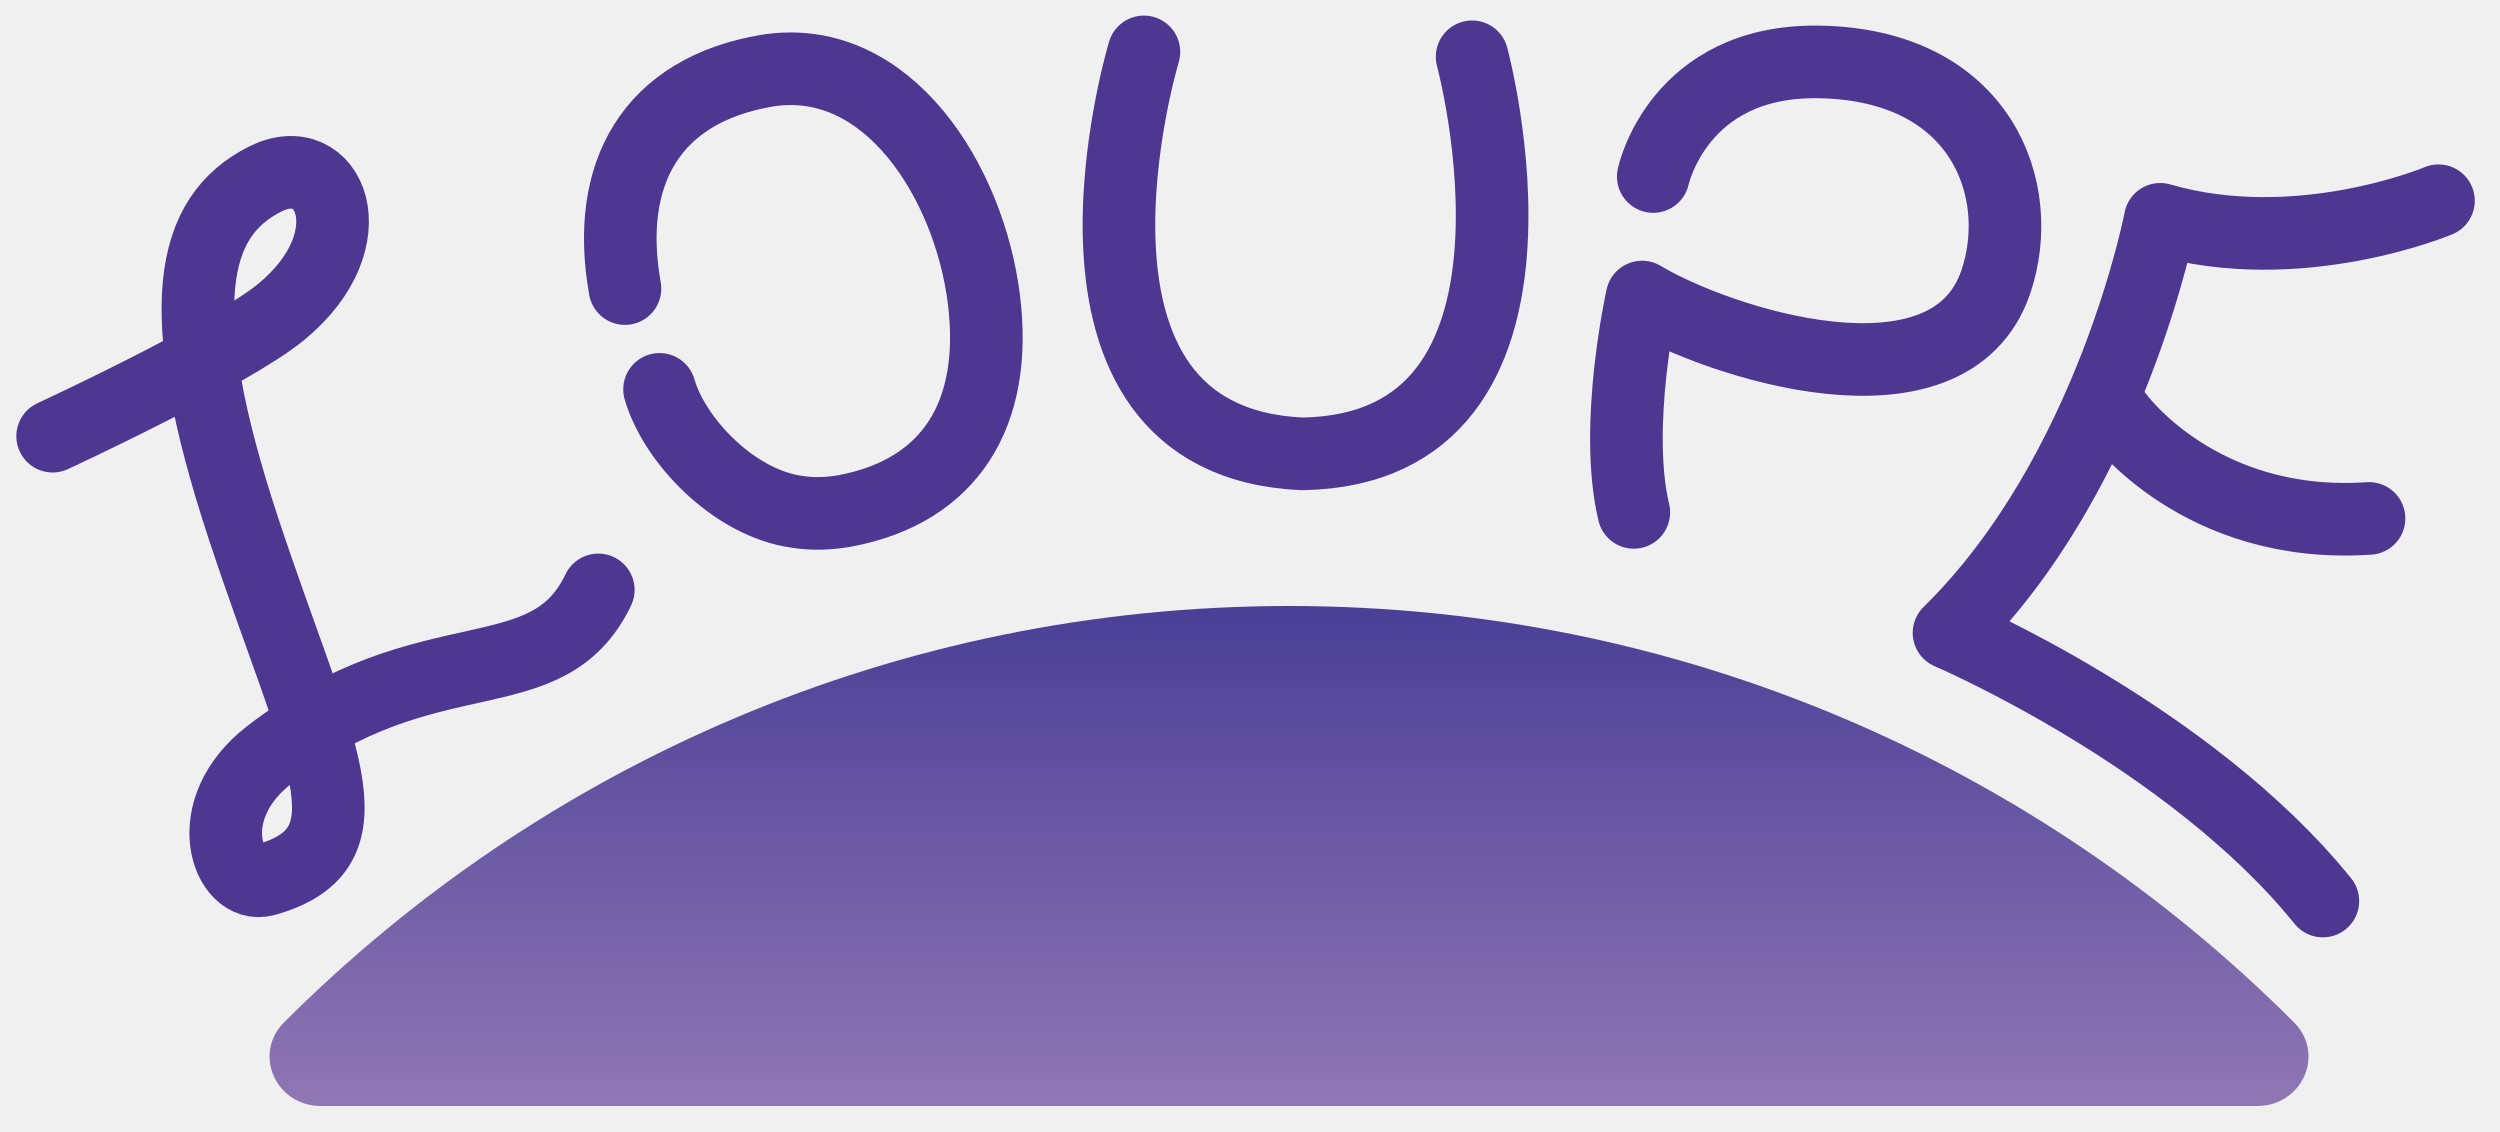
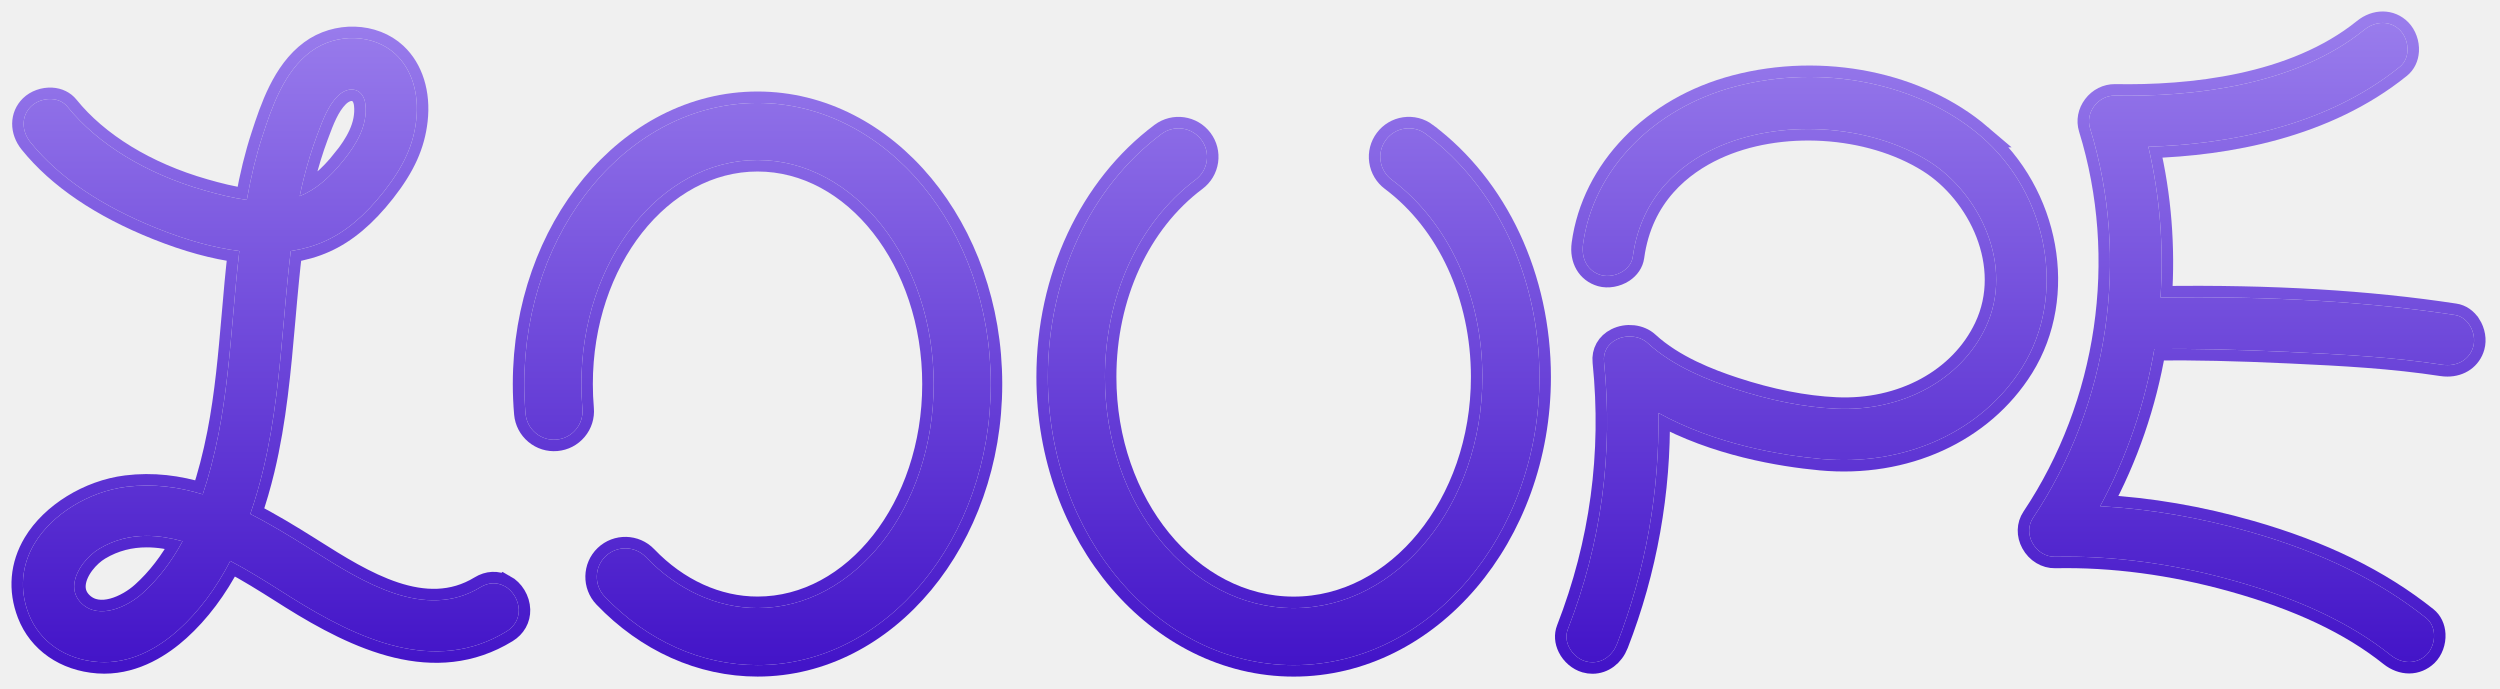
- <svg xmlns="http://www.w3.org/2000/svg" width="95" height="43" viewBox="0 0 95 43" fill="none">
-   <path d="M2 16.575C2 16.575 8.745 13.455 10.697 11.844C14.054 9.073 12.533 5.569 10.079 6.803C7.262 8.219 6.461 11.63 9.255 20.091C12.05 28.553 14.437 32.219 10.077 33.437C8.661 33.833 7.494 30.794 10.248 28.673C16.284 24.026 20.78 26.495 22.735 22.416M55.94 2.158C55.94 2.158 59.971 17.081 49.478 17.247C38.995 16.768 43.469 1.972 43.469 1.972M23.749 10.966C22.968 6.589 24.75 3.42 29.162 2.683C33.734 1.963 36.829 6.914 37.387 11.364C37.937 15.748 36.088 18.658 32.136 19.409C31.531 19.521 30.892 19.547 30.285 19.448C27.897 19.12 25.627 16.747 25.063 14.795M62.823 6.707C62.823 6.707 63.762 2.273 69.107 2.353C75.297 2.445 77.022 7.225 75.843 10.707C74.078 15.913 65.245 13.002 62.4 11.287C62.4 11.287 61.303 16.191 62.085 19.471M92.662 7.628C92.662 7.628 87.362 9.865 82.09 8.334C82.09 8.334 80.238 17.998 74.062 24.049C74.062 24.049 83.181 27.942 88.269 34.24M80.462 15.812C80.462 15.812 83.574 20.142 90.023 19.7" stroke="#4D3791" stroke-width="2.759" stroke-linecap="round" stroke-linejoin="round" />
-   <path d="M87.169 38.847C88.376 40.053 87.481 42.028 85.775 42.028H12.192C10.486 42.028 9.591 40.053 10.798 38.847C20.57 29.073 34.071 23.028 48.983 23.028C63.896 23.028 77.397 29.073 87.169 38.847Z" fill="url(#paint0_linear_1176_675)" />
+ <svg xmlns="http://www.w3.org/2000/svg" width="109" height="30" viewBox="0 0 109 30" fill="none">
+   <mask id="path-1-outside-1_2117_31" maskUnits="userSpaceOnUse" x="0" y="0" width="109" height="30" fill="black">
+     <rect fill="white" width="109" height="30" />
+     <path d="M62.171 5.842C61.904 5.643 61.577 5.56 61.247 5.607C60.919 5.654 60.628 5.827 60.429 6.094C60.23 6.36 60.146 6.687 60.194 7.017C60.241 7.345 60.414 7.636 60.68 7.836C63.155 9.688 64.632 12.903 64.632 16.438C64.632 21.992 60.94 26.512 56.404 26.512C51.867 26.512 48.175 21.992 48.175 16.438C48.175 12.903 49.652 9.688 52.127 7.836C52.393 7.636 52.566 7.345 52.614 7.017C52.661 6.688 52.578 6.36 52.379 6.094C51.968 5.544 51.187 5.432 50.637 5.844C47.537 8.163 45.687 12.124 45.687 16.438C45.687 23.365 50.495 29 56.404 29C62.312 29 67.12 23.365 67.12 16.438C67.12 12.123 65.27 8.163 62.171 5.844V5.842Z" />
+     <path d="M107.672 14.175C107.514 13.928 107.285 13.77 107.028 13.732C103.242 13.155 99.035 12.906 94.197 12.972C94.347 10.775 94.175 8.556 93.668 6.398C97.104 6.291 101.382 5.536 104.628 2.917C104.83 2.754 104.95 2.508 104.967 2.221C104.987 1.889 104.862 1.545 104.644 1.321C104.231 0.899 103.585 0.893 103.074 1.306C100.006 3.78 95.473 4.228 92.208 4.167C91.865 4.165 91.529 4.33 91.31 4.622C91.092 4.911 91.025 5.264 91.126 5.591C92.88 11.272 91.951 17.624 88.64 22.581C88.426 22.902 88.416 23.31 88.614 23.671C88.821 24.052 89.202 24.283 89.605 24.275C92.11 24.224 94.708 24.57 97.326 25.298C100.232 26.106 102.492 27.173 104.231 28.561C104.485 28.762 104.766 28.863 105.039 28.863C105.311 28.863 105.584 28.757 105.798 28.548C106.015 28.334 106.141 27.993 106.124 27.659C106.109 27.365 105.988 27.112 105.784 26.949C103.727 25.308 101.216 24.08 98.108 23.192C95.909 22.563 93.716 22.188 91.565 22.071C92.728 19.932 93.521 17.608 93.929 15.217C95.637 15.197 97.491 15.239 99.828 15.347C102.193 15.456 104.327 15.573 106.477 15.902C106.557 15.914 106.634 15.919 106.71 15.919C107.254 15.919 107.69 15.616 107.833 15.117C107.918 14.822 107.857 14.461 107.674 14.176L107.672 14.175Z" />
+     <path d="M86.352 5.924C83.656 3.62 79.464 2.773 75.672 3.768C72.072 4.712 69.462 7.409 69.021 10.642C68.932 11.301 69.24 11.833 69.806 11.995C70.101 12.079 70.476 12.013 70.761 11.828C71.003 11.668 71.156 11.442 71.191 11.189C71.557 8.499 73.336 7.139 74.765 6.471C77.57 5.16 81.497 5.398 84.103 7.035C86.288 8.407 87.854 11.566 86.574 14.276C85.494 16.564 82.931 17.954 80.044 17.819C78.667 17.754 77.174 17.459 75.603 16.942C74.529 16.588 72.971 15.997 71.84 14.958C71.497 14.643 70.924 14.579 70.477 14.803C70.095 14.994 69.891 15.358 69.935 15.774C70.345 19.771 69.815 23.695 68.357 27.439C68.262 27.682 68.281 27.957 68.409 28.214C68.556 28.512 68.833 28.749 69.132 28.834C69.233 28.863 69.334 28.876 69.432 28.876C69.891 28.876 70.309 28.574 70.504 28.07C71.749 24.873 72.361 21.433 72.306 18.003C74.79 19.379 77.66 19.849 79.381 20.01C83.051 20.353 86.422 18.818 88.175 16.005C90.119 12.888 89.317 8.46 86.351 5.924H86.352Z" />
+     <path d="M33.028 4.49C27.42 4.49 22.858 9.987 22.858 16.744C22.858 17.175 22.877 17.609 22.914 18.035C22.943 18.366 23.1 18.667 23.355 18.881C23.61 19.095 23.932 19.196 24.262 19.167C24.593 19.138 24.893 18.983 25.107 18.728C25.321 18.474 25.423 18.15 25.394 17.819C25.363 17.465 25.348 17.103 25.348 16.744C25.348 11.359 28.793 6.978 33.029 6.978C37.264 6.978 40.709 11.359 40.709 16.744C40.709 22.13 37.264 26.51 33.029 26.51C31.262 26.51 29.534 25.721 28.164 24.291C27.69 23.796 26.9 23.778 26.404 24.252C25.909 24.726 25.892 25.516 26.366 26.012C28.21 27.939 30.576 28.999 33.029 28.999C38.636 28.999 43.198 23.502 43.198 16.744C43.198 9.987 38.636 4.49 33.029 4.49H33.028Z" />
+     <path d="M21.994 25.555C21.664 25.376 21.292 25.392 20.949 25.602C18.526 27.084 15.813 25.373 13.633 23.997L13.467 23.892C12.617 23.358 11.77 22.844 10.913 22.409C11.124 21.801 11.312 21.155 11.477 20.473C11.993 18.328 12.19 16.104 12.379 13.951C12.43 13.368 12.483 12.764 12.542 12.172C12.579 11.795 12.623 11.383 12.677 10.945C13.206 10.864 13.699 10.724 14.155 10.52C15.067 10.114 15.914 9.401 16.745 8.343C17.608 7.242 18.027 6.314 18.148 5.238C18.279 4.069 17.952 3.023 17.25 2.366C16.296 1.473 14.672 1.42 13.555 2.247C12.361 3.129 11.834 4.739 11.449 5.915C11.172 6.759 10.95 7.659 10.761 8.717C10.127 8.628 9.49 8.467 8.901 8.297C6.37 7.573 4.255 6.28 2.946 4.658C2.783 4.456 2.537 4.336 2.252 4.32C1.92 4.301 1.575 4.423 1.351 4.642C0.929 5.055 0.923 5.701 1.336 6.212C2.557 7.725 4.418 8.988 6.867 9.965C8.158 10.48 9.349 10.807 10.435 10.946C10.326 11.878 10.243 12.818 10.165 13.733C10.017 15.434 9.865 17.194 9.532 18.896C9.341 19.867 9.111 20.752 8.84 21.553C7.769 21.225 6.666 21.081 5.508 21.225C3.877 21.429 2.269 22.421 1.508 23.692C0.934 24.651 0.845 25.713 1.249 26.762C1.716 27.972 2.845 28.757 4.271 28.862C4.363 28.868 4.455 28.872 4.546 28.872C5.922 28.872 7.06 28.115 7.789 27.457C8.662 26.668 9.415 25.666 10.041 24.457C10.832 24.873 11.585 25.348 12.263 25.776C12.414 25.871 12.56 25.964 12.703 26.054C15.588 27.858 18.958 29.444 22.087 27.529C22.435 27.317 22.629 26.972 22.619 26.584C22.608 26.163 22.357 25.749 21.997 25.552L21.994 25.555ZM15.008 6.951C14.364 7.766 13.737 8.286 13.067 8.552C13.119 8.302 13.176 8.051 13.238 7.801C13.405 7.131 13.601 6.494 13.821 5.907L13.852 5.825C14.065 5.253 14.307 4.604 14.722 4.193C14.912 4.003 15.128 3.903 15.331 3.903C15.396 3.903 15.458 3.913 15.519 3.934C15.745 4.013 15.896 4.236 15.931 4.546C16.04 5.505 15.497 6.335 15.009 6.952L15.008 6.951ZM6.217 25.863C5.569 26.447 4.325 27.047 3.558 26.309C3.311 26.07 3.204 25.779 3.242 25.444C3.312 24.831 3.842 24.216 4.328 23.925C4.99 23.529 5.687 23.365 6.396 23.365C6.914 23.365 7.438 23.452 7.96 23.599C7.466 24.51 6.887 25.261 6.217 25.863Z" />
+   </mask>
+   <path d="M62.171 5.842C61.904 5.643 61.577 5.56 61.247 5.607C60.919 5.654 60.628 5.827 60.429 6.094C60.23 6.36 60.146 6.687 60.194 7.017C60.241 7.345 60.414 7.636 60.68 7.836C63.155 9.688 64.632 12.903 64.632 16.438C64.632 21.992 60.94 26.512 56.404 26.512C51.867 26.512 48.175 21.992 48.175 16.438C48.175 12.903 49.652 9.688 52.127 7.836C52.393 7.636 52.566 7.345 52.614 7.017C52.661 6.688 52.578 6.36 52.379 6.094C51.968 5.544 51.187 5.432 50.637 5.844C47.537 8.163 45.687 12.124 45.687 16.438C45.687 23.365 50.495 29 56.404 29C62.312 29 67.12 23.365 67.12 16.438C67.12 12.123 65.27 8.163 62.171 5.844V5.842Z" fill="url(#paint0_linear_2117_31)" />
+   <path d="M107.672 14.175C107.514 13.928 107.285 13.77 107.028 13.732C103.242 13.155 99.035 12.906 94.197 12.972C94.347 10.775 94.175 8.556 93.668 6.398C97.104 6.291 101.382 5.536 104.628 2.917C104.83 2.754 104.95 2.508 104.967 2.221C104.987 1.889 104.862 1.545 104.644 1.321C104.231 0.899 103.585 0.893 103.074 1.306C100.006 3.78 95.473 4.228 92.208 4.167C91.865 4.165 91.529 4.33 91.31 4.622C91.092 4.911 91.025 5.264 91.126 5.591C92.88 11.272 91.951 17.624 88.64 22.581C88.426 22.902 88.416 23.31 88.614 23.671C88.821 24.052 89.202 24.283 89.605 24.275C92.11 24.224 94.708 24.57 97.326 25.298C100.232 26.106 102.492 27.173 104.231 28.561C104.485 28.762 104.766 28.863 105.039 28.863C105.311 28.863 105.584 28.757 105.798 28.548C106.015 28.334 106.141 27.993 106.124 27.659C106.109 27.365 105.988 27.112 105.784 26.949C103.727 25.308 101.216 24.08 98.108 23.192C95.909 22.563 93.716 22.188 91.565 22.071C92.728 19.932 93.521 17.608 93.929 15.217C95.637 15.197 97.491 15.239 99.828 15.347C102.193 15.456 104.327 15.573 106.477 15.902C106.557 15.914 106.634 15.919 106.71 15.919C107.254 15.919 107.69 15.616 107.833 15.117C107.918 14.822 107.857 14.461 107.674 14.176L107.672 14.175Z" fill="url(#paint1_linear_2117_31)" />
+   <path d="M86.352 5.924C83.656 3.62 79.464 2.773 75.672 3.768C72.072 4.712 69.462 7.409 69.021 10.642C68.932 11.301 69.24 11.833 69.806 11.995C70.101 12.079 70.476 12.013 70.761 11.828C71.003 11.668 71.156 11.442 71.191 11.189C71.557 8.499 73.336 7.139 74.765 6.471C77.57 5.16 81.497 5.398 84.103 7.035C86.288 8.407 87.854 11.566 86.574 14.276C85.494 16.564 82.931 17.954 80.044 17.819C78.667 17.754 77.174 17.459 75.603 16.942C74.529 16.588 72.971 15.997 71.84 14.958C71.497 14.643 70.924 14.579 70.477 14.803C70.095 14.994 69.891 15.358 69.935 15.774C70.345 19.771 69.815 23.695 68.357 27.439C68.262 27.682 68.281 27.957 68.409 28.214C68.556 28.512 68.833 28.749 69.132 28.834C69.233 28.863 69.334 28.876 69.432 28.876C69.891 28.876 70.309 28.574 70.504 28.07C71.749 24.873 72.361 21.433 72.306 18.003C74.79 19.379 77.66 19.849 79.381 20.01C83.051 20.353 86.422 18.818 88.175 16.005C90.119 12.888 89.317 8.46 86.351 5.924H86.352Z" fill="url(#paint2_linear_2117_31)" />
+   <path d="M33.028 4.49C27.42 4.49 22.858 9.987 22.858 16.744C22.858 17.175 22.877 17.609 22.914 18.035C22.943 18.366 23.1 18.667 23.355 18.881C23.61 19.095 23.932 19.196 24.262 19.167C24.593 19.138 24.893 18.983 25.107 18.728C25.321 18.474 25.423 18.15 25.394 17.819C25.363 17.465 25.348 17.103 25.348 16.744C25.348 11.359 28.793 6.978 33.029 6.978C37.264 6.978 40.709 11.359 40.709 16.744C40.709 22.13 37.264 26.51 33.029 26.51C31.262 26.51 29.534 25.721 28.164 24.291C27.69 23.796 26.9 23.778 26.404 24.252C25.909 24.726 25.892 25.516 26.366 26.012C28.21 27.939 30.576 28.999 33.029 28.999C38.636 28.999 43.198 23.502 43.198 16.744C43.198 9.987 38.636 4.49 33.029 4.49H33.028Z" fill="url(#paint3_linear_2117_31)" />
+   <path d="M21.994 25.555C21.664 25.376 21.292 25.392 20.949 25.602C18.526 27.084 15.813 25.373 13.633 23.997L13.467 23.892C12.617 23.358 11.77 22.844 10.913 22.409C11.124 21.801 11.312 21.155 11.477 20.473C11.993 18.328 12.19 16.104 12.379 13.951C12.43 13.368 12.483 12.764 12.542 12.172C12.579 11.795 12.623 11.383 12.677 10.945C13.206 10.864 13.699 10.724 14.155 10.52C15.067 10.114 15.914 9.401 16.745 8.343C17.608 7.242 18.027 6.314 18.148 5.238C18.279 4.069 17.952 3.023 17.25 2.366C16.296 1.473 14.672 1.42 13.555 2.247C12.361 3.129 11.834 4.739 11.449 5.915C11.172 6.759 10.95 7.659 10.761 8.717C10.127 8.628 9.49 8.467 8.901 8.297C6.37 7.573 4.255 6.28 2.946 4.658C2.783 4.456 2.537 4.336 2.252 4.32C1.92 4.301 1.575 4.423 1.351 4.642C0.929 5.055 0.923 5.701 1.336 6.212C2.557 7.725 4.418 8.988 6.867 9.965C8.158 10.48 9.349 10.807 10.435 10.946C10.326 11.878 10.243 12.818 10.165 13.733C10.017 15.434 9.865 17.194 9.532 18.896C9.341 19.867 9.111 20.752 8.84 21.553C7.769 21.225 6.666 21.081 5.508 21.225C3.877 21.429 2.269 22.421 1.508 23.692C0.934 24.651 0.845 25.713 1.249 26.762C1.716 27.972 2.845 28.757 4.271 28.862C4.363 28.868 4.455 28.872 4.546 28.872C5.922 28.872 7.06 28.115 7.789 27.457C8.662 26.668 9.415 25.666 10.041 24.457C10.832 24.873 11.585 25.348 12.263 25.776C12.414 25.871 12.56 25.964 12.703 26.054C15.588 27.858 18.958 29.444 22.087 27.529C22.435 27.317 22.629 26.972 22.619 26.584C22.608 26.163 22.357 25.749 21.997 25.552L21.994 25.555ZM15.008 6.951C14.364 7.766 13.737 8.286 13.067 8.552C13.119 8.302 13.176 8.051 13.238 7.801C13.405 7.131 13.601 6.494 13.821 5.907L13.852 5.825C14.065 5.253 14.307 4.604 14.722 4.193C14.912 4.003 15.128 3.903 15.331 3.903C15.396 3.903 15.458 3.913 15.519 3.934C15.745 4.013 15.896 4.236 15.931 4.546C16.04 5.505 15.497 6.335 15.009 6.952L15.008 6.951ZM6.217 25.863C5.569 26.447 4.325 27.047 3.558 26.309C3.311 26.07 3.204 25.779 3.242 25.444C3.312 24.831 3.842 24.216 4.328 23.925C4.99 23.529 5.687 23.365 6.396 23.365C6.914 23.365 7.438 23.452 7.96 23.599C7.466 24.51 6.887 25.261 6.217 25.863Z" fill="url(#paint4_linear_2117_31)" />
+   <path d="M62.171 5.842C61.904 5.643 61.577 5.56 61.247 5.607C60.919 5.654 60.628 5.827 60.429 6.094C60.23 6.36 60.146 6.687 60.194 7.017C60.241 7.345 60.414 7.636 60.68 7.836C63.155 9.688 64.632 12.903 64.632 16.438C64.632 21.992 60.94 26.512 56.404 26.512C51.867 26.512 48.175 21.992 48.175 16.438C48.175 12.903 49.652 9.688 52.127 7.836C52.393 7.636 52.566 7.345 52.614 7.017C52.661 6.688 52.578 6.36 52.379 6.094C51.968 5.544 51.187 5.432 50.637 5.844C47.537 8.163 45.687 12.124 45.687 16.438C45.687 23.365 50.495 29 56.404 29C62.312 29 67.12 23.365 67.12 16.438C67.12 12.123 65.27 8.163 62.171 5.844V5.842Z" stroke="url(#paint5_linear_2117_31)" mask="url(#path-1-outside-1_2117_31)" />
+   <path d="M107.672 14.175C107.514 13.928 107.285 13.77 107.028 13.732C103.242 13.155 99.035 12.906 94.197 12.972C94.347 10.775 94.175 8.556 93.668 6.398C97.104 6.291 101.382 5.536 104.628 2.917C104.83 2.754 104.95 2.508 104.967 2.221C104.987 1.889 104.862 1.545 104.644 1.321C104.231 0.899 103.585 0.893 103.074 1.306C100.006 3.78 95.473 4.228 92.208 4.167C91.865 4.165 91.529 4.33 91.31 4.622C91.092 4.911 91.025 5.264 91.126 5.591C92.88 11.272 91.951 17.624 88.64 22.581C88.426 22.902 88.416 23.31 88.614 23.671C88.821 24.052 89.202 24.283 89.605 24.275C92.11 24.224 94.708 24.57 97.326 25.298C100.232 26.106 102.492 27.173 104.231 28.561C104.485 28.762 104.766 28.863 105.039 28.863C105.311 28.863 105.584 28.757 105.798 28.548C106.015 28.334 106.141 27.993 106.124 27.659C106.109 27.365 105.988 27.112 105.784 26.949C103.727 25.308 101.216 24.08 98.108 23.192C95.909 22.563 93.716 22.188 91.565 22.071C92.728 19.932 93.521 17.608 93.929 15.217C95.637 15.197 97.491 15.239 99.828 15.347C102.193 15.456 104.327 15.573 106.477 15.902C106.557 15.914 106.634 15.919 106.71 15.919C107.254 15.919 107.69 15.616 107.833 15.117C107.918 14.822 107.857 14.461 107.674 14.176L107.672 14.175Z" stroke="url(#paint6_linear_2117_31)" mask="url(#path-1-outside-1_2117_31)" />
+   <path d="M86.352 5.924C83.656 3.62 79.464 2.773 75.672 3.768C72.072 4.712 69.462 7.409 69.021 10.642C68.932 11.301 69.24 11.833 69.806 11.995C70.101 12.079 70.476 12.013 70.761 11.828C71.003 11.668 71.156 11.442 71.191 11.189C71.557 8.499 73.336 7.139 74.765 6.471C77.57 5.16 81.497 5.398 84.103 7.035C86.288 8.407 87.854 11.566 86.574 14.276C85.494 16.564 82.931 17.954 80.044 17.819C78.667 17.754 77.174 17.459 75.603 16.942C74.529 16.588 72.971 15.997 71.84 14.958C71.497 14.643 70.924 14.579 70.477 14.803C70.095 14.994 69.891 15.358 69.935 15.774C70.345 19.771 69.815 23.695 68.357 27.439C68.262 27.682 68.281 27.957 68.409 28.214C68.556 28.512 68.833 28.749 69.132 28.834C69.233 28.863 69.334 28.876 69.432 28.876C69.891 28.876 70.309 28.574 70.504 28.07C71.749 24.873 72.361 21.433 72.306 18.003C74.79 19.379 77.66 19.849 79.381 20.01C83.051 20.353 86.422 18.818 88.175 16.005C90.119 12.888 89.317 8.46 86.351 5.924H86.352Z" stroke="url(#paint7_linear_2117_31)" mask="url(#path-1-outside-1_2117_31)" />
+   <path d="M33.028 4.49C27.42 4.49 22.858 9.987 22.858 16.744C22.858 17.175 22.877 17.609 22.914 18.035C22.943 18.366 23.1 18.667 23.355 18.881C23.61 19.095 23.932 19.196 24.262 19.167C24.593 19.138 24.893 18.983 25.107 18.728C25.321 18.474 25.423 18.15 25.394 17.819C25.363 17.465 25.348 17.103 25.348 16.744C25.348 11.359 28.793 6.978 33.029 6.978C37.264 6.978 40.709 11.359 40.709 16.744C40.709 22.13 37.264 26.51 33.029 26.51C31.262 26.51 29.534 25.721 28.164 24.291C27.69 23.796 26.9 23.778 26.404 24.252C25.909 24.726 25.892 25.516 26.366 26.012C28.21 27.939 30.576 28.999 33.029 28.999C38.636 28.999 43.198 23.502 43.198 16.744C43.198 9.987 38.636 4.49 33.029 4.49H33.028Z" stroke="url(#paint8_linear_2117_31)" mask="url(#path-1-outside-1_2117_31)" />
+   <path d="M21.994 25.555C21.664 25.376 21.292 25.392 20.949 25.602C18.526 27.084 15.813 25.373 13.633 23.997L13.467 23.892C12.617 23.358 11.77 22.844 10.913 22.409C11.124 21.801 11.312 21.155 11.477 20.473C11.993 18.328 12.19 16.104 12.379 13.951C12.43 13.368 12.483 12.764 12.542 12.172C12.579 11.795 12.623 11.383 12.677 10.945C13.206 10.864 13.699 10.724 14.155 10.52C15.067 10.114 15.914 9.401 16.745 8.343C17.608 7.242 18.027 6.314 18.148 5.238C18.279 4.069 17.952 3.023 17.25 2.366C16.296 1.473 14.672 1.42 13.555 2.247C12.361 3.129 11.834 4.739 11.449 5.915C11.172 6.759 10.95 7.659 10.761 8.717C10.127 8.628 9.49 8.467 8.901 8.297C6.37 7.573 4.255 6.28 2.946 4.658C2.783 4.456 2.537 4.336 2.252 4.32C1.92 4.301 1.575 4.423 1.351 4.642C0.929 5.055 0.923 5.701 1.336 6.212C2.557 7.725 4.418 8.988 6.867 9.965C8.158 10.48 9.349 10.807 10.435 10.946C10.326 11.878 10.243 12.818 10.165 13.733C10.017 15.434 9.865 17.194 9.532 18.896C9.341 19.867 9.111 20.752 8.84 21.553C7.769 21.225 6.666 21.081 5.508 21.225C3.877 21.429 2.269 22.421 1.508 23.692C0.934 24.651 0.845 25.713 1.249 26.762C1.716 27.972 2.845 28.757 4.271 28.862C4.363 28.868 4.455 28.872 4.546 28.872C5.922 28.872 7.06 28.115 7.789 27.457C8.662 26.668 9.415 25.666 10.041 24.457C10.832 24.873 11.585 25.348 12.263 25.776C12.414 25.871 12.56 25.964 12.703 26.054C15.588 27.858 18.958 29.444 22.087 27.529C22.435 27.317 22.629 26.972 22.619 26.584C22.608 26.163 22.357 25.749 21.997 25.552L21.994 25.555ZM15.008 6.951C14.364 7.766 13.737 8.286 13.067 8.552C13.119 8.302 13.176 8.051 13.238 7.801C13.405 7.131 13.601 6.494 13.821 5.907L13.852 5.825C14.065 5.253 14.307 4.604 14.722 4.193C14.912 4.003 15.128 3.903 15.331 3.903C15.396 3.903 15.458 3.913 15.519 3.934C15.745 4.013 15.896 4.236 15.931 4.546C16.04 5.505 15.497 6.335 15.009 6.952L15.008 6.951ZM6.217 25.863C5.569 26.447 4.325 27.047 3.558 26.309C3.311 26.07 3.204 25.779 3.242 25.444C3.312 24.831 3.842 24.216 4.328 23.925C4.99 23.529 5.687 23.365 6.396 23.365C6.914 23.365 7.438 23.452 7.96 23.599C7.466 24.51 6.887 25.261 6.217 25.863Z" stroke="url(#paint9_linear_2117_31)" mask="url(#path-1-outside-1_2117_31)" />
  <defs>
-     <linearGradient id="paint0_linear_1176_675" x1="48.983" y1="23.028" x2="48.983" y2="42.028" gradientUnits="userSpaceOnUse">
-       <stop stop-color="#4A3F96" />
-       <stop offset="1" stop-color="#9077B4" />
+     <linearGradient id="paint0_linear_2117_31" x1="54.435" y1="1" x2="54.435" y2="29" gradientUnits="userSpaceOnUse">
+       <stop stop-color="#997CEC" />
+       <stop offset="1" stop-color="#4314C8" />
+     </linearGradient>
+     <linearGradient id="paint1_linear_2117_31" x1="54.435" y1="1" x2="54.435" y2="29" gradientUnits="userSpaceOnUse">
+       <stop stop-color="#997CEC" />
+       <stop offset="1" stop-color="#4314C8" />
+     </linearGradient>
+     <linearGradient id="paint2_linear_2117_31" x1="54.435" y1="1" x2="54.435" y2="29" gradientUnits="userSpaceOnUse">
+       <stop stop-color="#997CEC" />
+       <stop offset="1" stop-color="#4314C8" />
+     </linearGradient>
+     <linearGradient id="paint3_linear_2117_31" x1="54.435" y1="1" x2="54.435" y2="29" gradientUnits="userSpaceOnUse">
+       <stop stop-color="#997CEC" />
+       <stop offset="1" stop-color="#4314C8" />
+     </linearGradient>
+     <linearGradient id="paint4_linear_2117_31" x1="54.435" y1="1" x2="54.435" y2="29" gradientUnits="userSpaceOnUse">
+       <stop stop-color="#997CEC" />
+       <stop offset="1" stop-color="#4314C8" />
+     </linearGradient>
+     <linearGradient id="paint5_linear_2117_31" x1="54.435" y1="1" x2="54.435" y2="29" gradientUnits="userSpaceOnUse">
+       <stop stop-color="#997CEC" />
+       <stop offset="1" stop-color="#4314C8" />
+     </linearGradient>
+     <linearGradient id="paint6_linear_2117_31" x1="54.435" y1="1" x2="54.435" y2="29" gradientUnits="userSpaceOnUse">
+       <stop stop-color="#997CEC" />
+       <stop offset="1" stop-color="#4314C8" />
+     </linearGradient>
+     <linearGradient id="paint7_linear_2117_31" x1="54.435" y1="1" x2="54.435" y2="29" gradientUnits="userSpaceOnUse">
+       <stop stop-color="#997CEC" />
+       <stop offset="1" stop-color="#4314C8" />
+     </linearGradient>
+     <linearGradient id="paint8_linear_2117_31" x1="54.435" y1="1" x2="54.435" y2="29" gradientUnits="userSpaceOnUse">
+       <stop stop-color="#997CEC" />
+       <stop offset="1" stop-color="#4314C8" />
+     </linearGradient>
+     <linearGradient id="paint9_linear_2117_31" x1="54.435" y1="1" x2="54.435" y2="29" gradientUnits="userSpaceOnUse">
+       <stop stop-color="#997CEC" />
+       <stop offset="1" stop-color="#4314C8" />
    </linearGradient>
  </defs>
</svg>
